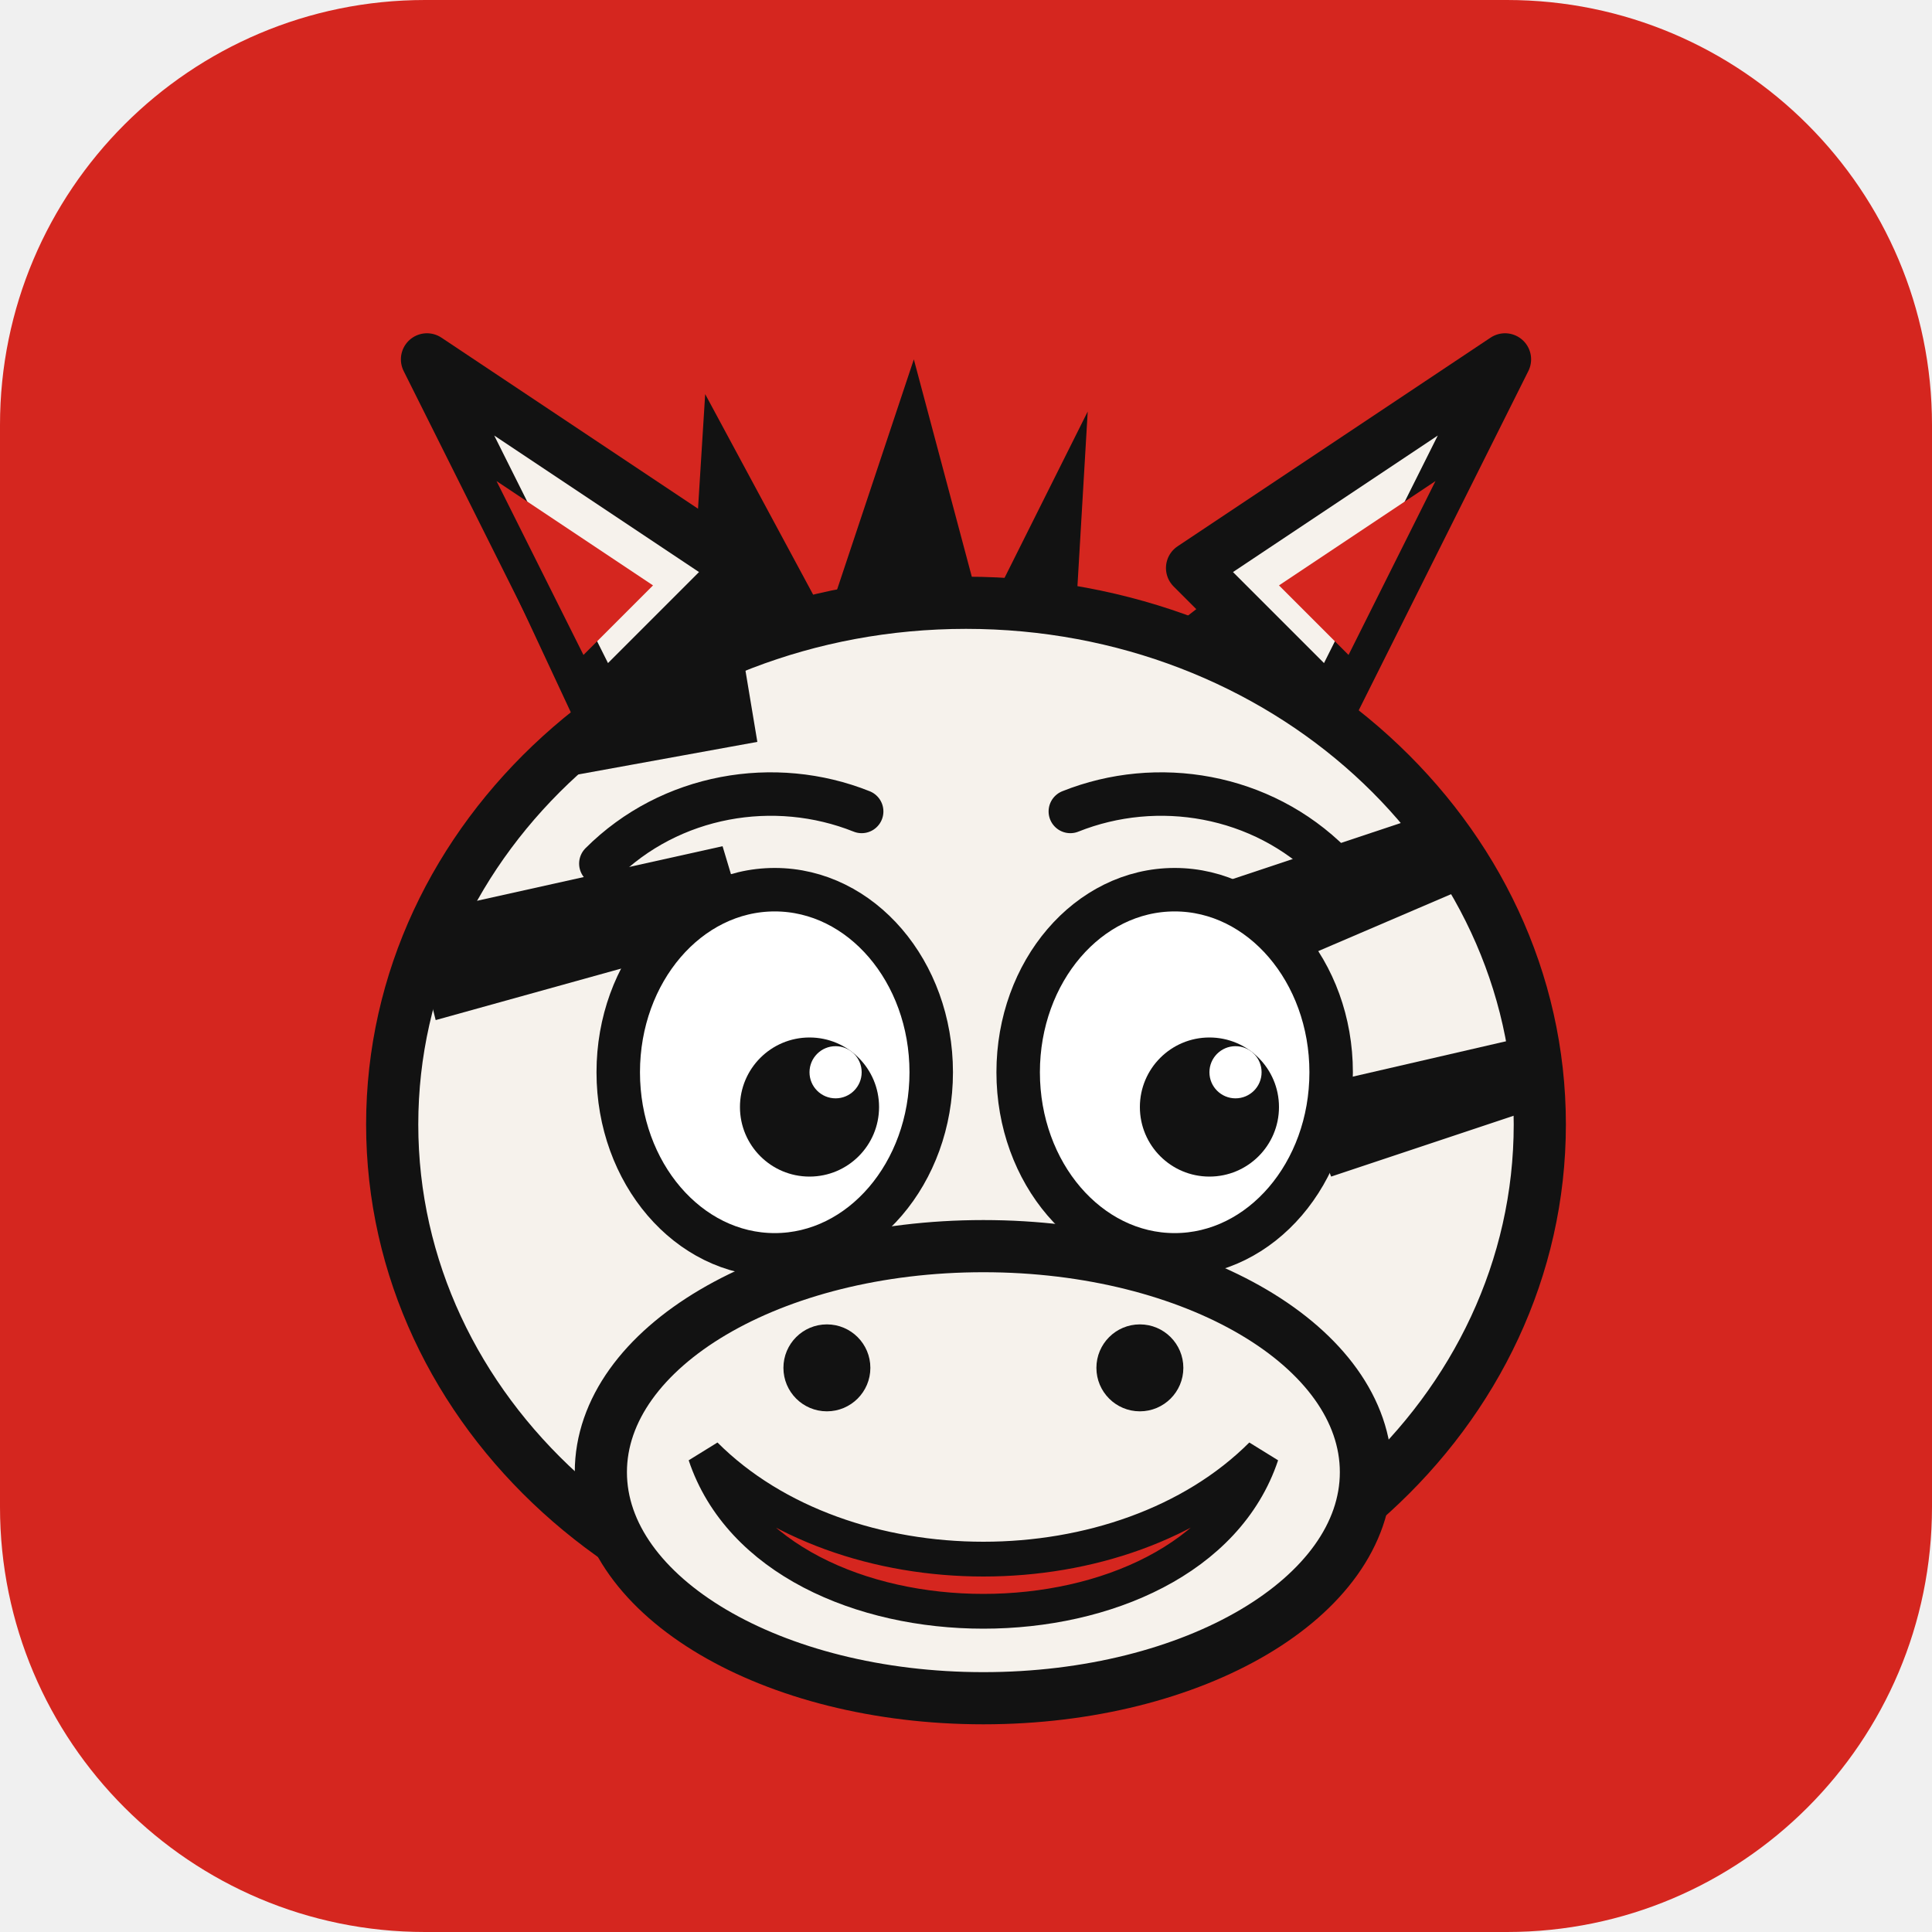
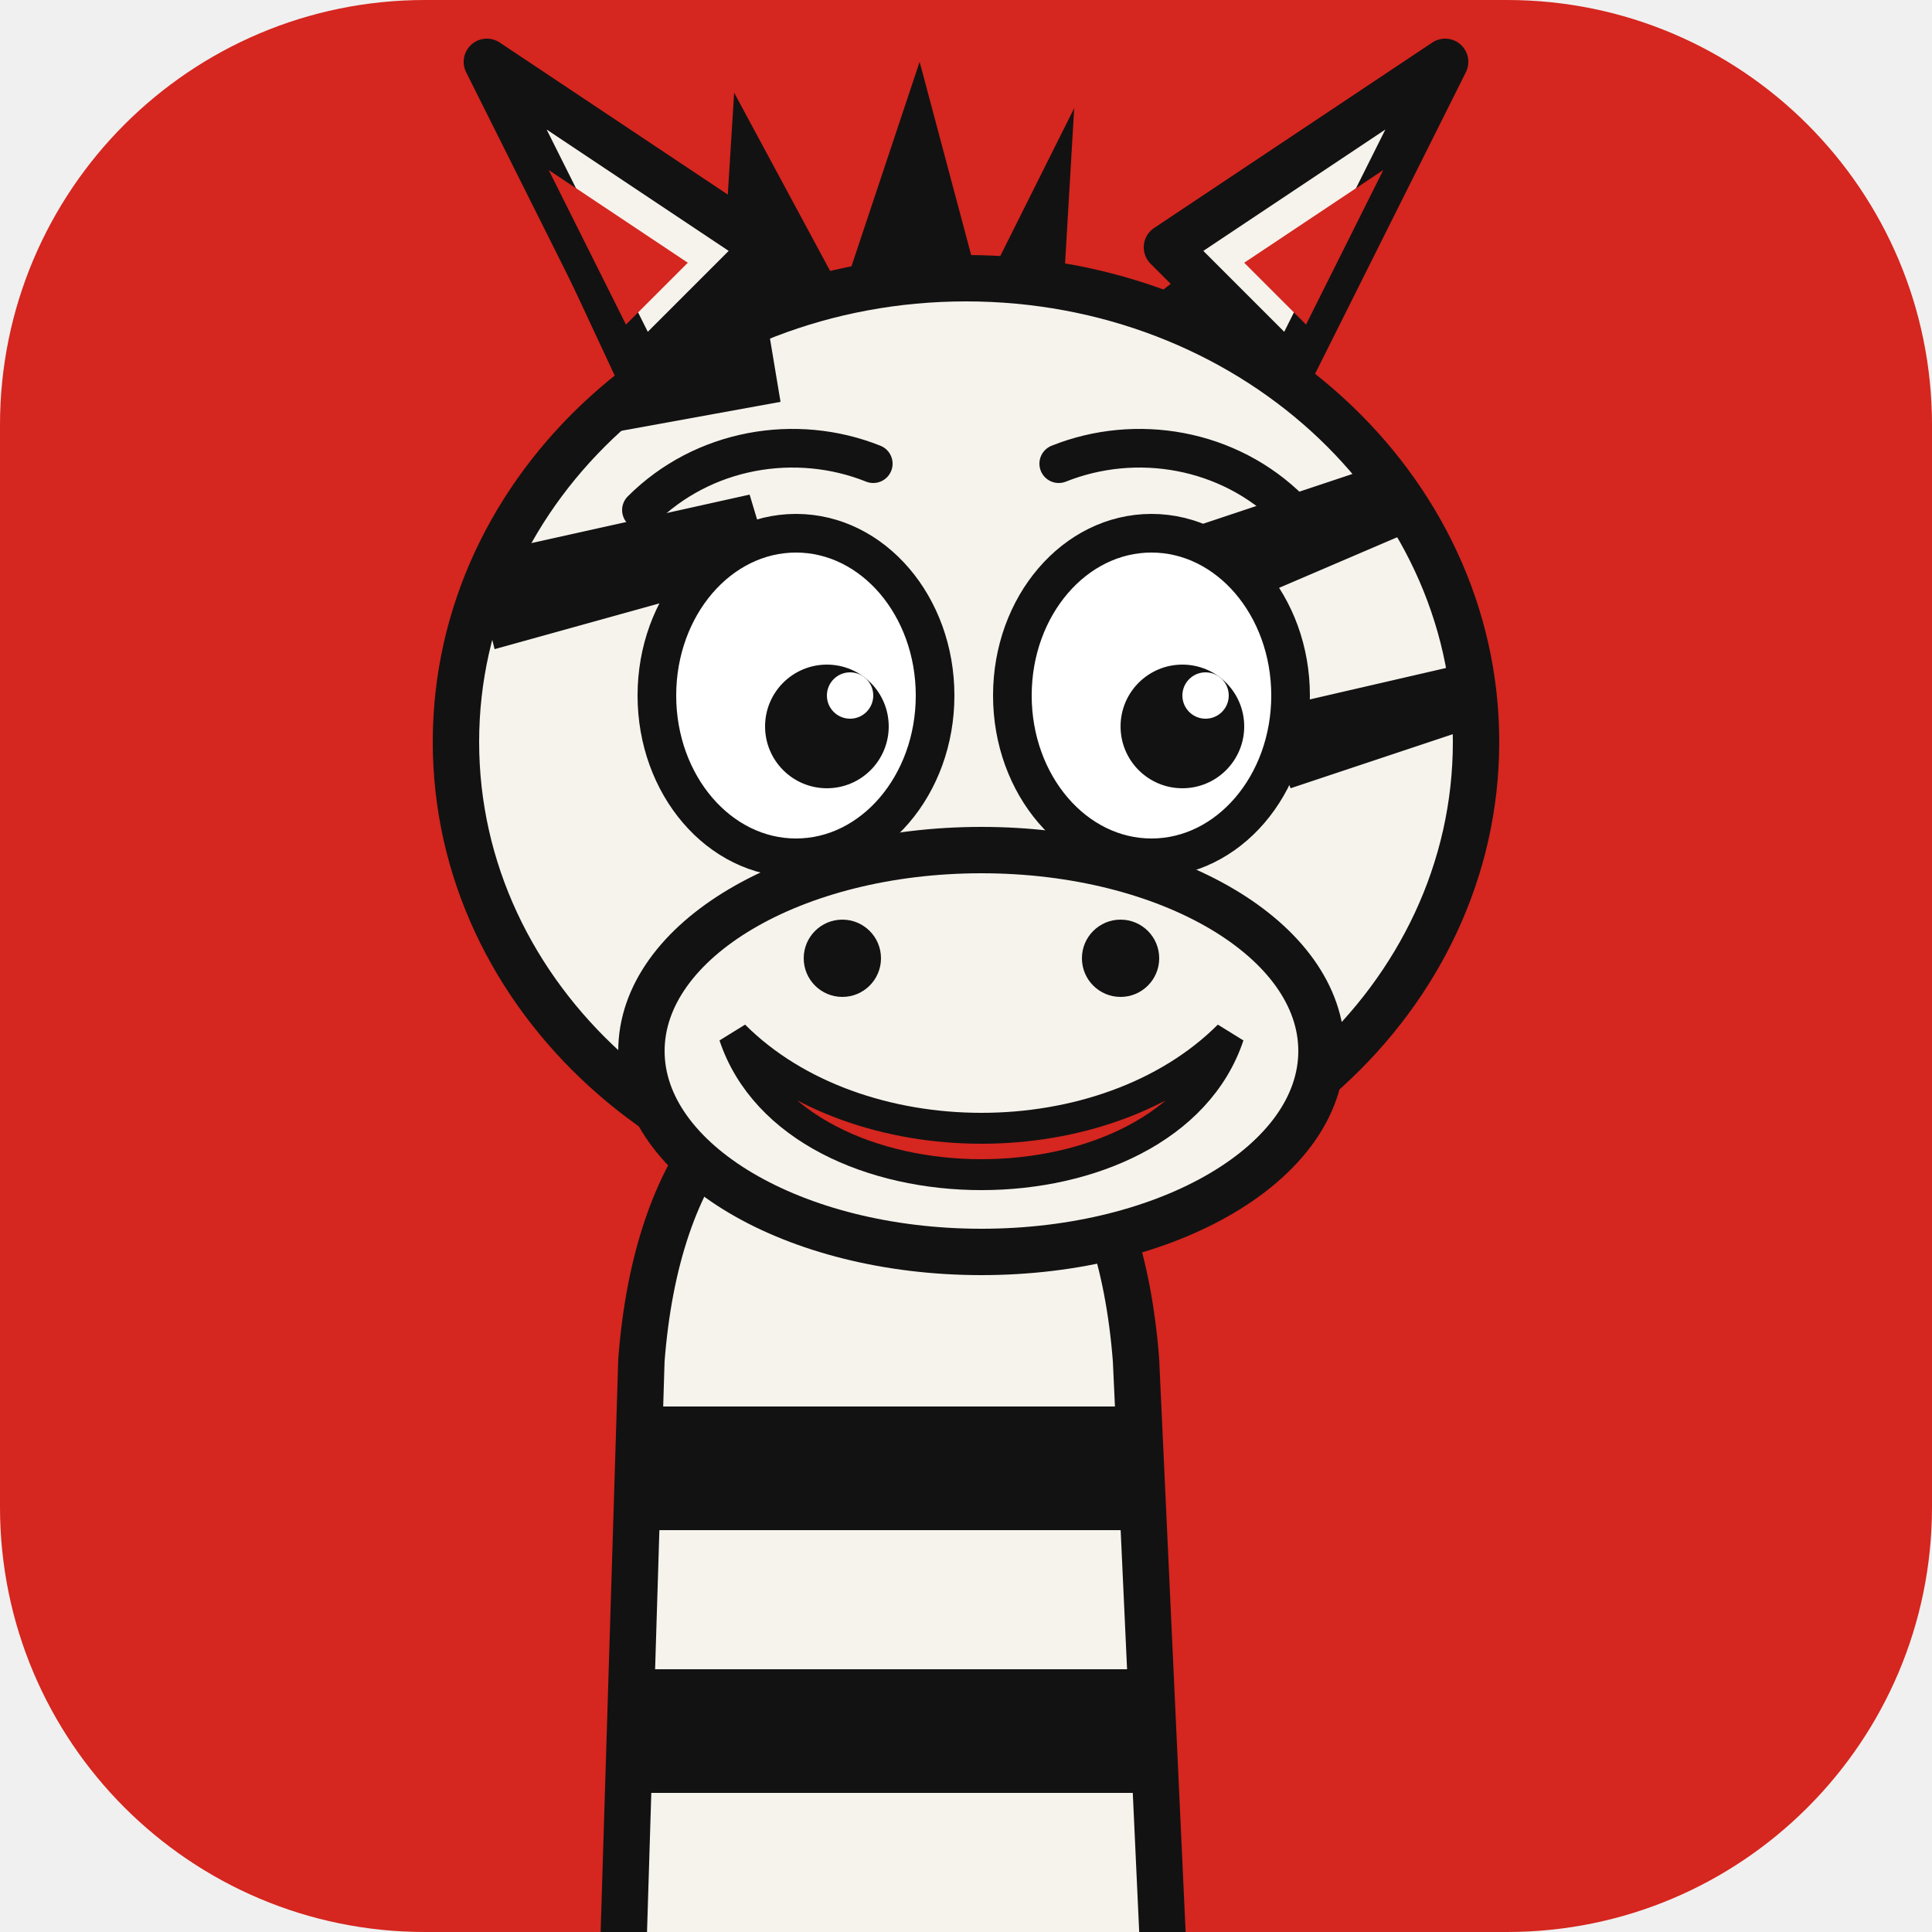
- <svg xmlns="http://www.w3.org/2000/svg" viewBox="0 0 200 200">
-   <rect width="200" height="200" rx="44" fill="#D5261F" />
+ <svg xmlns="http://www.w3.org/2000/svg" viewBox="35 14 250 250">
+   <rect x="35" y="14" width="250" height="250" rx="55" fill="#D5261F" />
  <defs>
+     <clipPath id="zc">
+       <path d="M150 150c-18 0-30 14-32 40l-4 130h74l-6-130c-2-26-14-40-32-40z" />
+     </clipPath>
    <clipPath id="zh">
      <ellipse cx="160" cy="110" rx="66" ry="60" />
    </clipPath>
  </defs>
-   <g transform="translate(100 102) scale(0.9) translate(-160 -94)">
-     <path d="M118 70l-14-30 24 18 2-32 14 26 10-30 8 30 12-24-2 34 18-14-10 30z" fill="#121212" />
-     <ellipse cx="160" cy="110" rx="66" ry="60" fill="#F6F2EC" stroke="#121212" stroke-width="6" />
-     <g clip-path="url(#zh)" fill="#121212">
-       <path d="M90 60l44-6 2 12-44 8z M96 86l36-8 3 10-36 10z M220 72l-30 10 6 10 28-12z M224 100l-26 6 4 10 24-8z" />
-     </g>
-     <path d="M118 62l-20-40 36 24z M202 62l20-40-36 24z" fill="#F6F2EC" stroke="#121212" stroke-width="6" stroke-linejoin="round" />
-     <path d="M116 56l-10-20 18 12z M204 56l10-20-18 12z" fill="#D5261F" />
-     <ellipse cx="138" cy="104" rx="18" ry="21" fill="#fff" stroke="#121212" stroke-width="5" />
-     <ellipse cx="184" cy="104" rx="18" ry="21" fill="#fff" stroke="#121212" stroke-width="5" />
-     <circle cx="142" cy="108" r="8" fill="#121212" />
-     <circle cx="188" cy="108" r="8" fill="#121212" />
-     <circle cx="145" cy="104" r="3" fill="#fff" />
-     <circle cx="191" cy="104" r="3" fill="#fff" />
-     <path d="M118 80c8-8 20-10 30-6 M172 74c10-4 22-2 30 6" fill="none" stroke="#121212" stroke-width="5" stroke-linecap="round" />
-     <ellipse cx="162" cy="150" rx="44" ry="26" fill="#F6F2EC" stroke="#121212" stroke-width="6" />
-     <path d="M130 148c16 16 48 16 64 0-8 24-56 24-64 0z" fill="#D5261F" stroke="#121212" stroke-width="4" />
-     <circle cx="144" cy="138" r="5" fill="#121212" />
-     <circle cx="180" cy="138" r="5" fill="#121212" />
+   <path d="M150 150c-18 0-30 14-32 40l-4 130h74l-6-130c-2-26-14-40-32-40z" fill="#F6F2EC" stroke="#121212" stroke-width="6" />
+   <g clip-path="url(#zc)" fill="#121212">
+     <path d="M100 196h100l-6 16H106z M102 230h100l-6 16H108z M104 264h100l-6 16H110z M106 298h100l-6 22H112z" />
  </g>
+   <path d="M118 70l-14-30 24 18 2-32 14 26 10-30 8 30 12-24-2 34 18-14-10 30z" fill="#121212" />
+   <ellipse cx="160" cy="110" rx="66" ry="60" fill="#F6F2EC" stroke="#121212" stroke-width="6" />
+   <g clip-path="url(#zh)" fill="#121212">
+     <path d="M90 60l44-6 2 12-44 8z M96 86l36-8 3 10-36 10z M220 72l-30 10 6 10 28-12z M224 100l-26 6 4 10 24-8z" />
+   </g>
+   <path d="M118 62l-20-40 36 24z M202 62l20-40-36 24z" fill="#F6F2EC" stroke="#121212" stroke-width="6" stroke-linejoin="round" />
+   <path d="M116 56l-10-20 18 12z M204 56l10-20-18 12z" fill="#D5261F" />
+   <ellipse cx="138" cy="104" rx="18" ry="21" fill="#fff" stroke="#121212" stroke-width="5" />
+   <ellipse cx="184" cy="104" rx="18" ry="21" fill="#fff" stroke="#121212" stroke-width="5" />
+   <circle cx="142" cy="108" r="8" fill="#121212" />
+   <circle cx="188" cy="108" r="8" fill="#121212" />
+   <circle cx="145" cy="104" r="3" fill="#fff" />
+   <circle cx="191" cy="104" r="3" fill="#fff" />
+   <path d="M118 80c8-8 20-10 30-6 M172 74c10-4 22-2 30 6" fill="none" stroke="#121212" stroke-width="5" stroke-linecap="round" />
+   <ellipse cx="162" cy="150" rx="44" ry="26" fill="#F6F2EC" stroke="#121212" stroke-width="6" />
+   <path d="M130 148c16 16 48 16 64 0-8 24-56 24-64 0z" fill="#D5261F" stroke="#121212" stroke-width="4" />
+   <circle cx="144" cy="138" r="5" fill="#121212" />
+   <circle cx="180" cy="138" r="5" fill="#121212" />
</svg>
